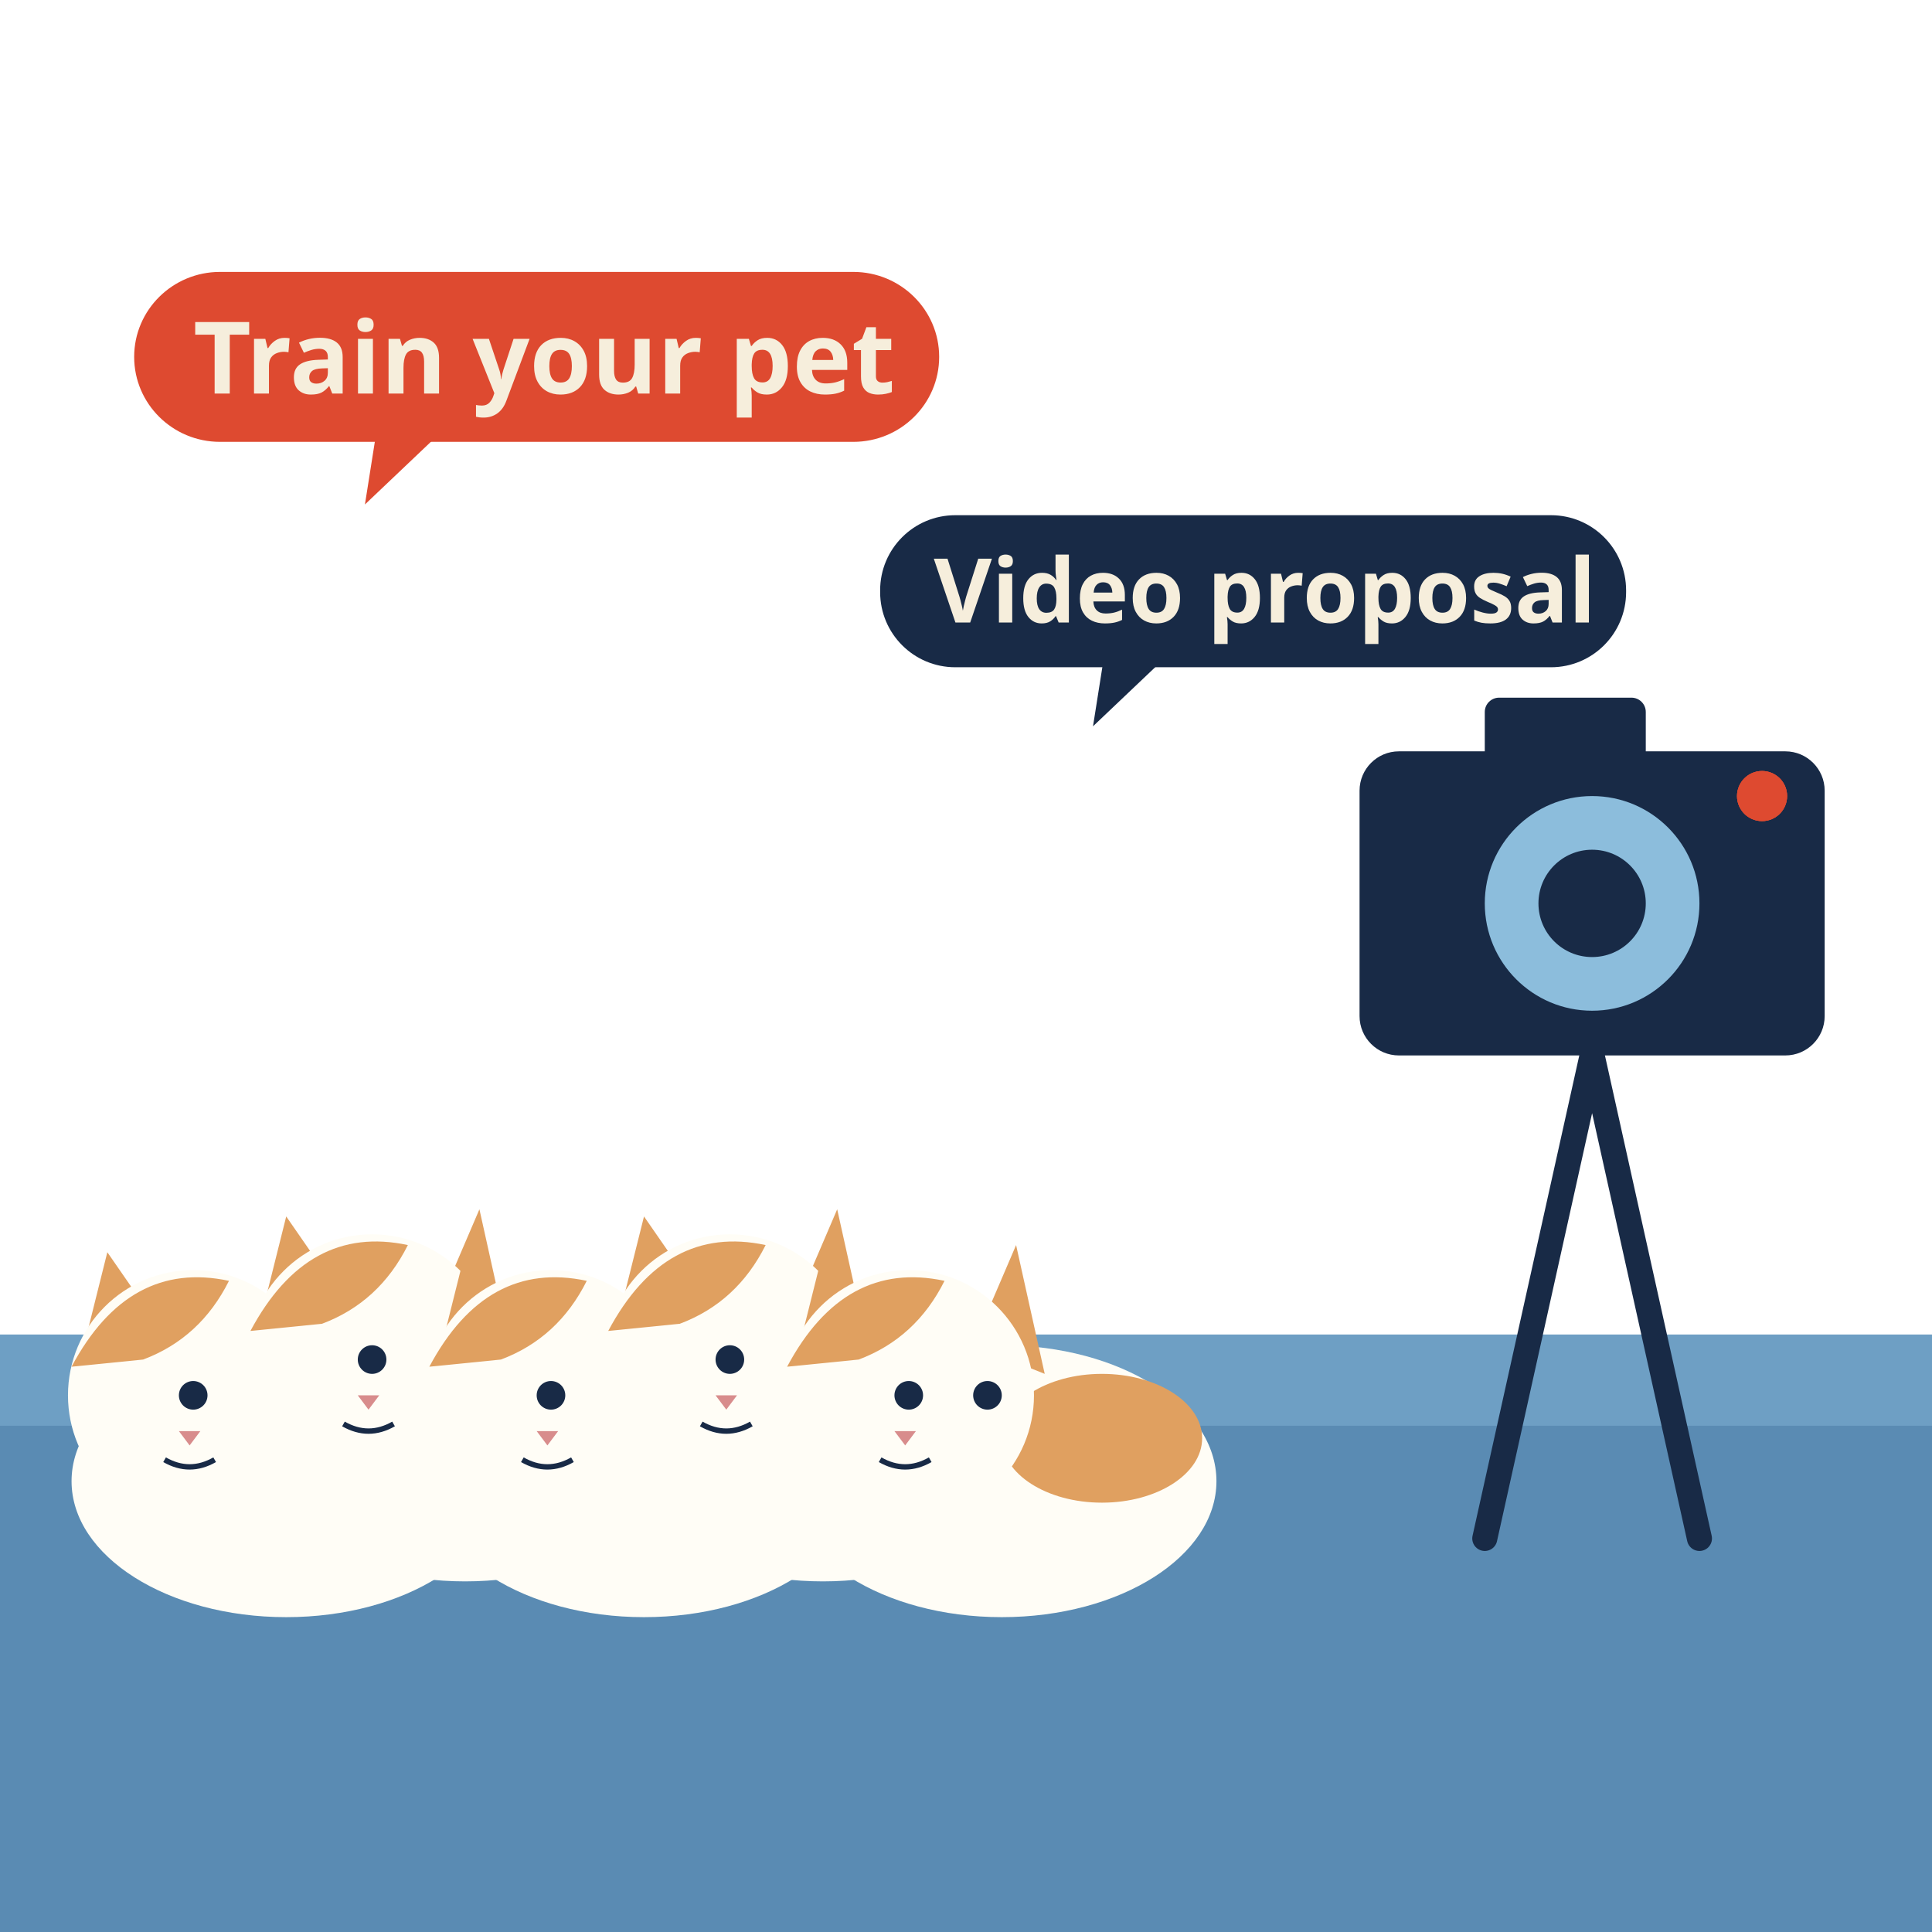
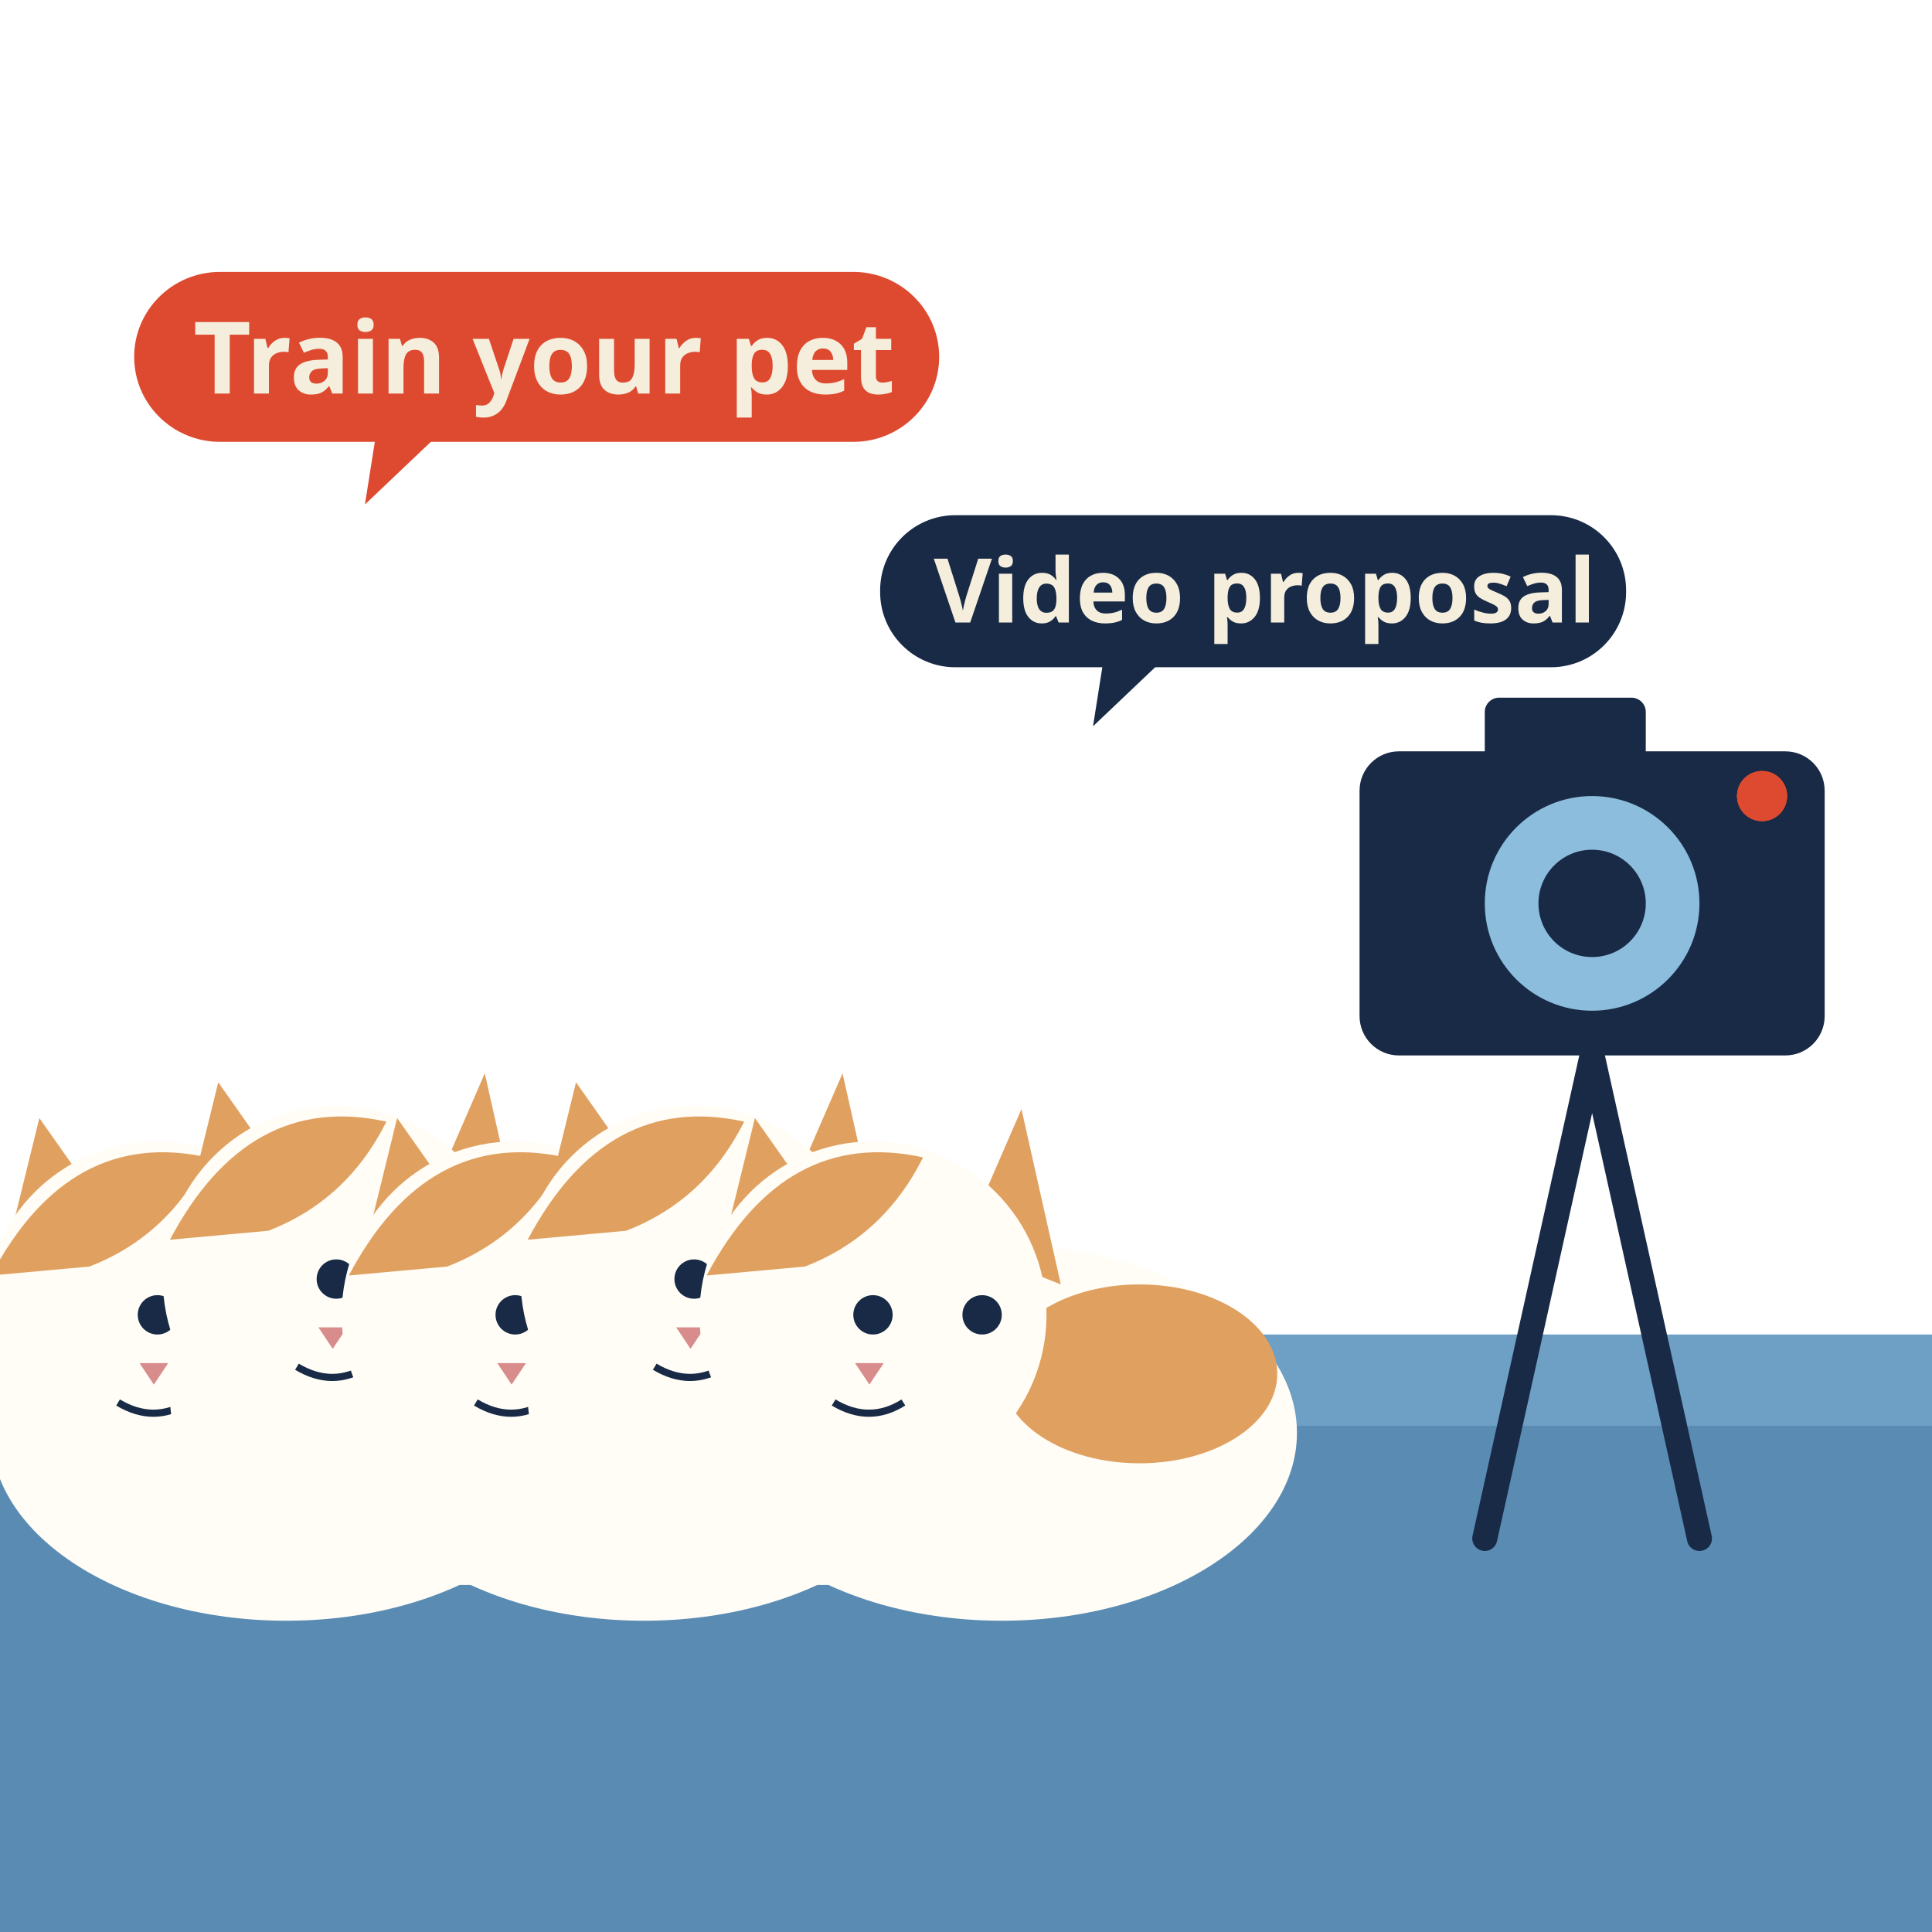
<svg xmlns="http://www.w3.org/2000/svg" data-bg-boil="0.5" data-jitter="1.0" width="1080" height="1080" viewBox="0 0 1080 1080" data-bg="#8CBDDC" data-finish="cut" data-variants="3" data-border="0" data-zoom="1,0,0" data-dur="6.4">
  <g id="floor" data-static="1">
    <rect x="-40" y="746" width="1160" height="380" fill="#6E9FC4" />
    <rect x="-40" y="797" width="1160" height="330" fill="#5A8BB3" />
  </g>
  <g id="cam" data-show="0.05,7.40" data-pivot="890,860" data-deg="1" data-freq="0.5" data-shape="sine">
    <rect x="760" y="420" width="260" height="170" rx="22" fill="#182A46" />
    <rect x="830" y="390" width="90" height="40" rx="8" fill="#182A46" />
    <circle cx="890" cy="505" r="60" fill="#8CBDDC" />
    <circle cx="890" cy="505" r="30" fill="#182A46" />
    <path d="M890 590 L830 860 M890 590 L950 860" stroke="#182A46" stroke-width="14" stroke-linecap="round" />
  </g>
  <g id="tr" data-show="1.50,7.40" data-pivot="300,248" data-deg="4" data-freq="1.1" data-shape="sine">
    <rect x="75" y="152" width="450" height="95" rx="48" fill="#DE4A30" />
    <path d="M210 244 L244 244 L204 282Z" fill="#DE4A30" />
    <text x="108" y="220" font-family="Libre Franklin" font-weight="800" font-size="56" fill="#F6EEDC">Train your pet</text>
  </g>
  <g id="pk0" data-show="0.60,1.25" data-pivot="100,900" data-deg="3" data-freq="1.1" data-shape="sine">
-     <ellipse cx="160" cy="828" rx="120" ry="76" fill="#FFFDF6" />
-     <ellipse cx="216" cy="804" rx="56" ry="36" fill="#E0A060" />
-     <path d="M40 780 L60 700 L96 752Z" fill="#E0A060" />
-     <path d="M144 752 L168 696 L184 768Z" fill="#E0A060" />
-     <circle cx="108" cy="780" r="70" fill="#FFFDF6" />
-     <path d="M40 764 Q72 704 128 716 Q112 748 80 760Z" fill="#E0A060" />
-     <circle cx="108" cy="780" r="8" fill="#182A46" />
-     <circle cx="152" cy="780" r="8" fill="#182A46" />
-     <path d="M100 800 L112 800 L106 808Z" fill="#D88C8C" />
-     <path d="M92 816 Q106 824 120 816" stroke="#182A46" stroke-width="3" fill="none" />
+     <ellipse cx="160" cy="801" rx="165" ry="105" fill="#FFFDF6" />
+     <ellipse cx="237" cy="768" rx="77" ry="50" fill="#E0A060" />
+     <path d="M-5 735 L22 625 L72 696Z" fill="#E0A060" />
+     <path d="M138 696 L171 620 L193 718Z" fill="#E0A060" />
+     <circle cx="88" cy="735" r="97" fill="#FFFDF6" />
+     <path d="M-5 713 Q39 630 116 647 Q94 691 50 708Z" fill="#E0A060" />
+     <circle cx="88" cy="735" r="11" fill="#182A46" />
+     <circle cx="149" cy="735" r="11" fill="#182A46" />
+     <path d="M78 762 L94 762 L86 774Z" fill="#D88C8C" />
+     <path d="M66 784 Q86 796 105 784" stroke="#182A46" stroke-width="4" fill="none" />
  </g>
  <g id="pk1" data-show="1.25,1.90" data-pivot="200,880" data-deg="3" data-freq="1.1" data-shape="sine">
-     <ellipse cx="260" cy="808" rx="120" ry="76" fill="#FFFDF6" />
-     <ellipse cx="316" cy="784" rx="56" ry="36" fill="#E0A060" />
-     <path d="M140 760 L160 680 L196 732Z" fill="#E0A060" />
-     <path d="M244 732 L268 676 L284 748Z" fill="#E0A060" />
-     <circle cx="208" cy="760" r="70" fill="#FFFDF6" />
-     <path d="M140 744 Q172 684 228 696 Q212 728 180 740Z" fill="#E0A060" />
-     <circle cx="208" cy="760" r="8" fill="#182A46" />
-     <circle cx="252" cy="760" r="8" fill="#182A46" />
-     <path d="M200 780 L212 780 L206 788Z" fill="#D88C8C" />
-     <path d="M192 796 Q206 804 220 796" stroke="#182A46" stroke-width="3" fill="none" />
+     <ellipse cx="260" cy="781" rx="165" ry="105" fill="#FFFDF6" />
+     <ellipse cx="337" cy="748" rx="77" ry="50" fill="#E0A060" />
+     <path d="M95 715 L122 605 L172 676Z" fill="#E0A060" />
+     <path d="M238 676 L271 600 L293 698Z" fill="#E0A060" />
+     <circle cx="188" cy="715" r="97" fill="#FFFDF6" />
+     <path d="M95 693 Q139 610 216 627 Q194 671 150 688Z" fill="#E0A060" />
+     <circle cx="188" cy="715" r="11" fill="#182A46" />
+     <circle cx="249" cy="715" r="11" fill="#182A46" />
+     <path d="M178 742 L194 742 L186 754Z" fill="#D88C8C" />
+     <path d="M166 764 Q186 776 205 764" stroke="#182A46" stroke-width="4" fill="none" />
  </g>
  <g id="pk2" data-show="1.90,2.55" data-pivot="300,900" data-deg="3" data-freq="1.1" data-shape="sine">
-     <ellipse cx="360" cy="828" rx="120" ry="76" fill="#FFFDF6" />
-     <ellipse cx="416" cy="804" rx="56" ry="36" fill="#E0A060" />
-     <path d="M240 780 L260 700 L296 752Z" fill="#E0A060" />
-     <path d="M344 752 L368 696 L384 768Z" fill="#E0A060" />
-     <circle cx="308" cy="780" r="70" fill="#FFFDF6" />
-     <path d="M240 764 Q272 704 328 716 Q312 748 280 760Z" fill="#E0A060" />
-     <circle cx="308" cy="780" r="8" fill="#182A46" />
-     <circle cx="352" cy="780" r="8" fill="#182A46" />
-     <path d="M300 800 L312 800 L306 808Z" fill="#D88C8C" />
-     <path d="M292 816 Q306 824 320 816" stroke="#182A46" stroke-width="3" fill="none" />
+     <ellipse cx="360" cy="801" rx="165" ry="105" fill="#FFFDF6" />
+     <ellipse cx="437" cy="768" rx="77" ry="50" fill="#E0A060" />
+     <path d="M195 735 L222 625 L272 696Z" fill="#E0A060" />
+     <path d="M338 696 L371 620 L393 718Z" fill="#E0A060" />
+     <circle cx="288" cy="735" r="97" fill="#FFFDF6" />
+     <path d="M195 713 Q239 630 316 647 Q294 691 250 708Z" fill="#E0A060" />
+     <circle cx="288" cy="735" r="11" fill="#182A46" />
+     <circle cx="349" cy="735" r="11" fill="#182A46" />
+     <path d="M278 762 L294 762 L286 774Z" fill="#D88C8C" />
+     <path d="M266 784 Q286 796 305 784" stroke="#182A46" stroke-width="4" fill="none" />
  </g>
  <g id="pk3" data-show="2.55,3.20" data-pivot="400,880" data-deg="3" data-freq="1.1" data-shape="sine">
-     <ellipse cx="460" cy="808" rx="120" ry="76" fill="#FFFDF6" />
-     <ellipse cx="516" cy="784" rx="56" ry="36" fill="#E0A060" />
-     <path d="M340 760 L360 680 L396 732Z" fill="#E0A060" />
-     <path d="M444 732 L468 676 L484 748Z" fill="#E0A060" />
-     <circle cx="408" cy="760" r="70" fill="#FFFDF6" />
-     <path d="M340 744 Q372 684 428 696 Q412 728 380 740Z" fill="#E0A060" />
-     <circle cx="408" cy="760" r="8" fill="#182A46" />
-     <circle cx="452" cy="760" r="8" fill="#182A46" />
-     <path d="M400 780 L412 780 L406 788Z" fill="#D88C8C" />
-     <path d="M392 796 Q406 804 420 796" stroke="#182A46" stroke-width="3" fill="none" />
+     <ellipse cx="460" cy="781" rx="165" ry="105" fill="#FFFDF6" />
+     <ellipse cx="537" cy="748" rx="77" ry="50" fill="#E0A060" />
+     <path d="M295 715 L322 605 L372 676Z" fill="#E0A060" />
+     <path d="M438 676 L471 600 L493 698Z" fill="#E0A060" />
+     <circle cx="388" cy="715" r="97" fill="#FFFDF6" />
+     <path d="M295 693 Q339 610 416 627 Q394 671 350 688Z" fill="#E0A060" />
+     <circle cx="388" cy="715" r="11" fill="#182A46" />
+     <circle cx="449" cy="715" r="11" fill="#182A46" />
+     <path d="M378 742 L394 742 L386 754Z" fill="#D88C8C" />
+     <path d="M366 764 Q386 776 405 764" stroke="#182A46" stroke-width="4" fill="none" />
  </g>
  <g id="pk4" data-show="3.20,7.40" data-pivot="500,900" data-deg="3" data-freq="1.1" data-shape="sine">
-     <ellipse cx="560" cy="828" rx="120" ry="76" fill="#FFFDF6" />
-     <ellipse cx="616" cy="804" rx="56" ry="36" fill="#E0A060" />
-     <path d="M440 780 L460 700 L496 752Z" fill="#E0A060" />
-     <path d="M544 752 L568 696 L584 768Z" fill="#E0A060" />
-     <circle cx="508" cy="780" r="70" fill="#FFFDF6" />
-     <path d="M440 764 Q472 704 528 716 Q512 748 480 760Z" fill="#E0A060" />
-     <circle cx="508" cy="780" r="8" fill="#182A46" />
-     <circle cx="552" cy="780" r="8" fill="#182A46" />
-     <path d="M500 800 L512 800 L506 808Z" fill="#D88C8C" />
-     <path d="M492 816 Q506 824 520 816" stroke="#182A46" stroke-width="3" fill="none" />
+     <ellipse cx="560" cy="801" rx="165" ry="105" fill="#FFFDF6" />
+     <ellipse cx="637" cy="768" rx="77" ry="50" fill="#E0A060" />
+     <path d="M395 735 L422 625 L472 696Z" fill="#E0A060" />
+     <path d="M538 696 L571 620 L593 718Z" fill="#E0A060" />
+     <circle cx="488" cy="735" r="97" fill="#FFFDF6" />
+     <path d="M395 713 Q439 630 516 647 Q494 691 450 708Z" fill="#E0A060" />
+     <circle cx="488" cy="735" r="11" fill="#182A46" />
+     <circle cx="549" cy="735" r="11" fill="#182A46" />
+     <path d="M478 762 L494 762 L486 774Z" fill="#D88C8C" />
+     <path d="M466 784 Q486 796 505 784" stroke="#182A46" stroke-width="4" fill="none" />
  </g>
  <g id="rec0" data-show="3.40,3.70">
    <circle cx="985" cy="445" r="14" fill="#DE4A30" />
  </g>
  <g id="rec1" data-show="4.00,4.30">
    <circle cx="985" cy="445" r="14" fill="#DE4A30" />
  </g>
  <g id="rec2" data-show="4.60,4.90">
    <circle cx="985" cy="445" r="14" fill="#DE4A30" />
  </g>
  <g id="vp" data-show="5.00,7.40" data-pivot="700,372" data-deg="4" data-freq="1.1" data-shape="sine">
    <rect x="492" y="288" width="417" height="85" rx="42" fill="#182A46" />
    <path d="M617 368 L651 368 L611 406Z" fill="#182A46" />
    <text x="522" y="348" font-family="Libre Franklin" font-weight="800" font-size="50" fill="#F6EEDC">Video proposal</text>
  </g>
</svg>
